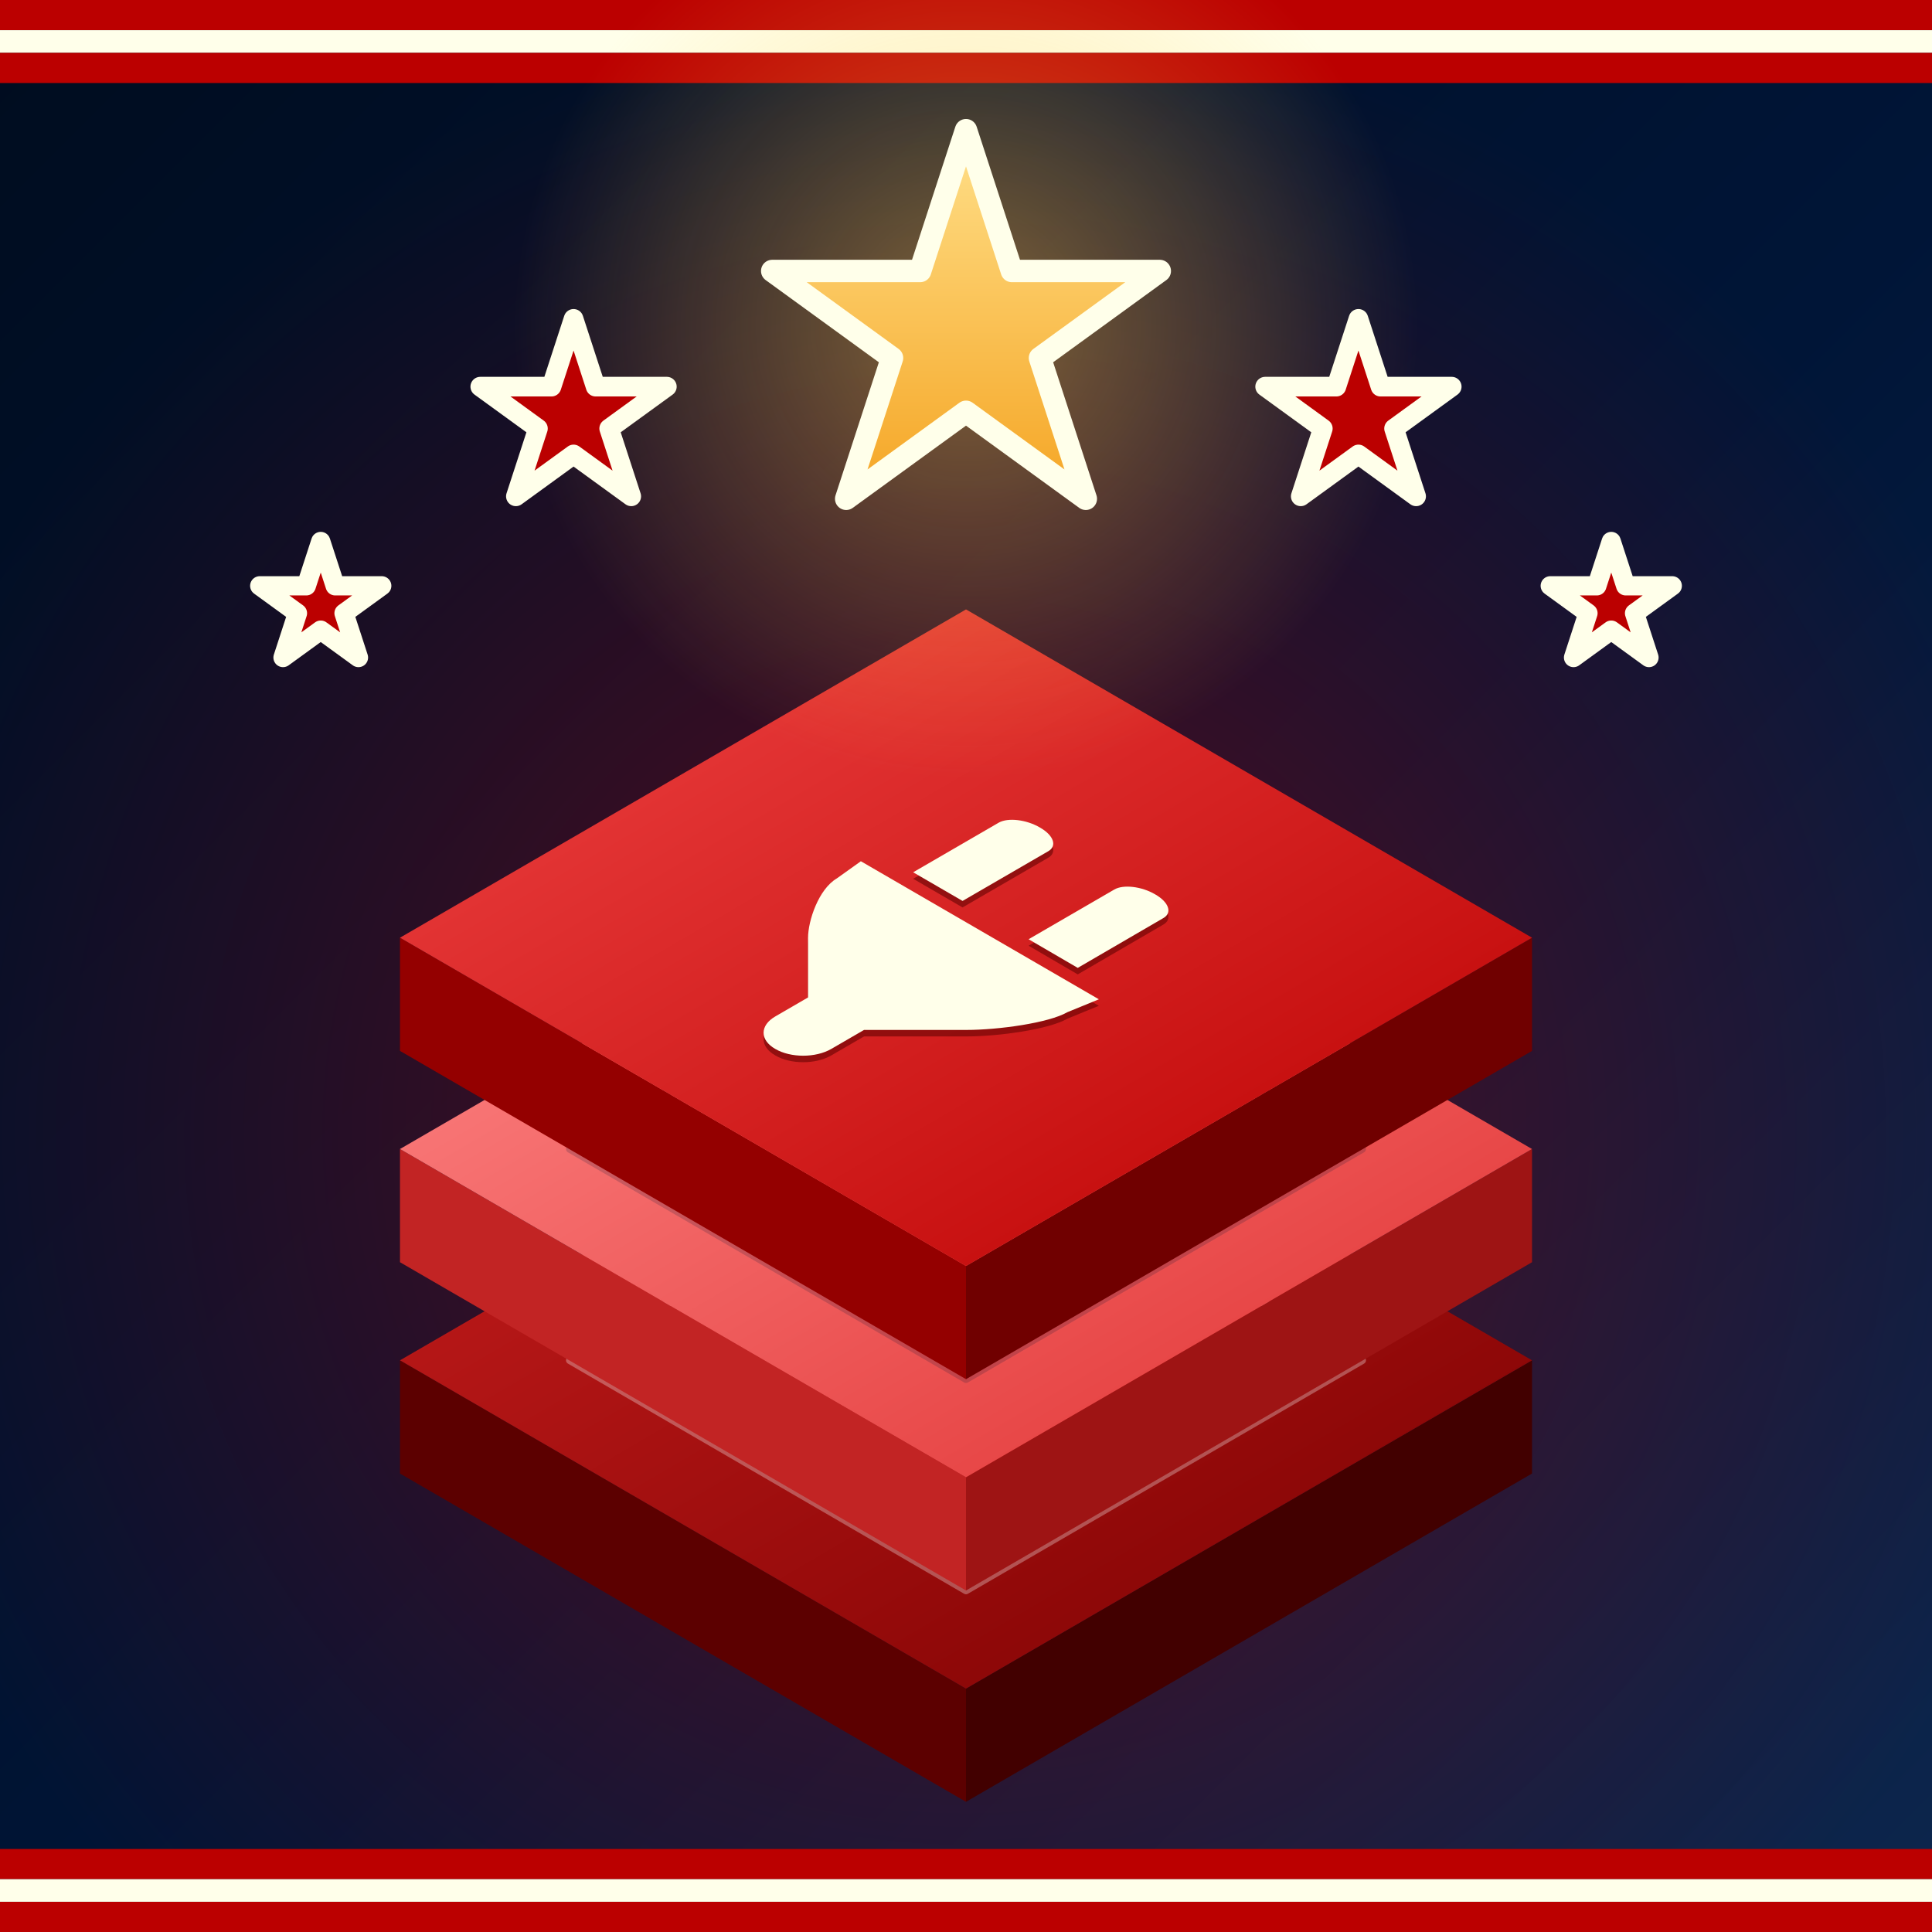
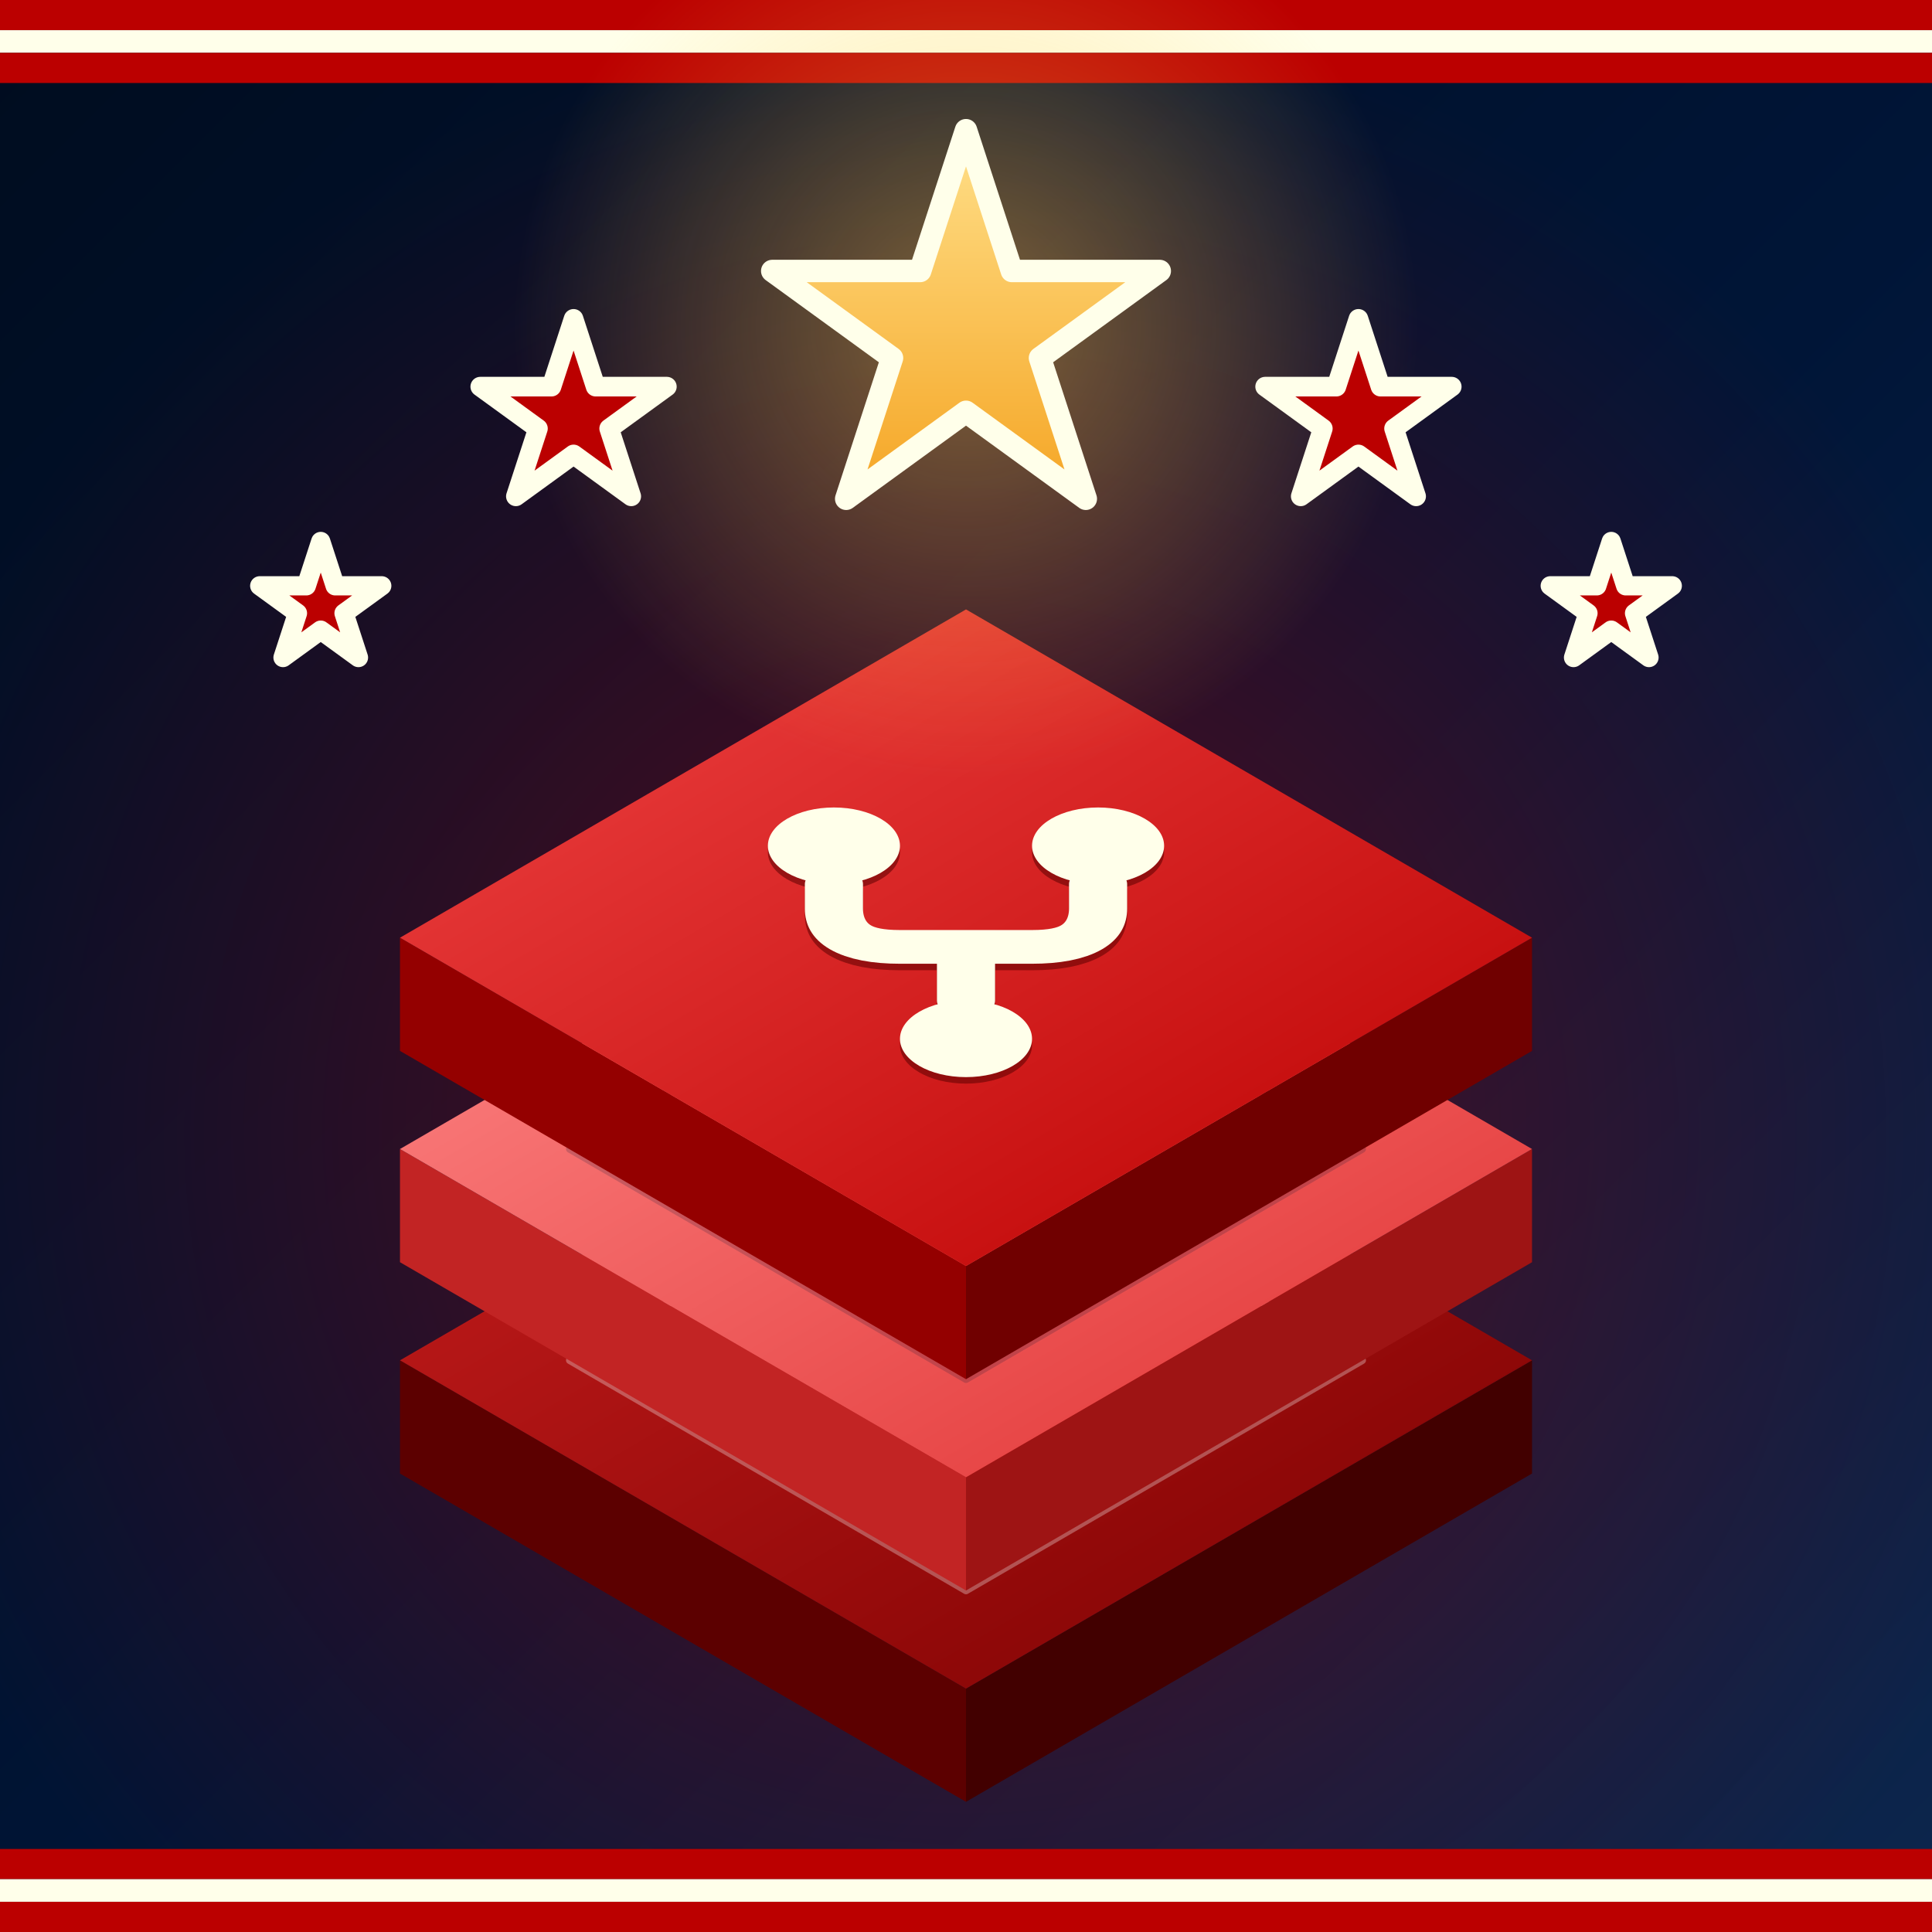
- <svg xmlns="http://www.w3.org/2000/svg" xmlns:xlink="http://www.w3.org/1999/xlink" width="256" height="256" viewBox="0 0 256 256" version="1.1" id="svg40">
+ <svg xmlns="http://www.w3.org/2000/svg" xmlns:xlink="http://www.w3.org/1999/xlink" width="256" height="256" viewBox="0 0 256 256" version="1.1" id="svg45">
  <defs id="defs15">
    <linearGradient id="bg" x1="0" y1="0" x2="1" y2="1">
      <stop offset="0" stop-color="#000c1f" id="stop1" />
      <stop offset="0.55" stop-color="#001537" id="stop2" />
      <stop offset="1" stop-color="#0d264d" id="stop3" />
    </linearGradient>
    <radialGradient id="glow-red" cx="128" cy="150" r="150" gradientUnits="userSpaceOnUse">
      <stop offset="0" stop-color="#bb0000" stop-opacity="0.45" id="stop4" />
      <stop offset="1" stop-color="#bb0000" stop-opacity="0" id="stop5" />
    </radialGradient>
    <radialGradient id="glow-gold" cx="1214" cy="76" r="120" gradientUnits="userSpaceOnUse">
      <stop offset="0" stop-color="#ffc94d" stop-opacity="0.45" id="stop6" />
      <stop offset="1" stop-color="#ffc94d" stop-opacity="0" id="stop7" />
    </radialGradient>
    <linearGradient id="gold" x1="0" y1="0" x2="0" y2="1">
      <stop offset="0" stop-color="#ffe08a" id="stop8" />
      <stop offset="1" stop-color="#f5a524" id="stop9" />
    </linearGradient>
    <linearGradient id="top-red" x1="0" y1="0" x2="1" y2="1">
      <stop offset="0" stop-color="#ef4444" id="stop10" />
      <stop offset="1" stop-color="#bb0000" id="stop11" />
    </linearGradient>
    <linearGradient id="top-cream" x1="0" y1="0" x2="1" y2="1">
      <stop offset="0" stop-color="#ff8a8a" id="stop12" />
      <stop offset="1" stop-color="#e03131" id="stop13" />
    </linearGradient>
    <linearGradient id="top-blue" x1="0" y1="0" x2="1" y2="1">
      <stop offset="0" stop-color="#c81e1e" id="stop14" />
      <stop offset="1" stop-color="#7a0000" id="stop15" />
    </linearGradient>
    <polygon id="star" points="0,-1 0.225,-0.309 0.951,-0.309 0.363,0.118 0.588,0.809 0,0.382 -0.588,0.809 -0.363,0.118 -0.951,-0.309 -0.225,-0.309" />
  </defs>
  <rect width="256" height="256" fill="url(#bg)" id="rect15" />
  <rect width="256" height="256" fill="url(#glow-red)" id="rect16" />
  <g id="g22">
    <rect y="0" width="256" height="4" fill="#bb0000" id="rect17" />
    <rect y="4" width="256" height="3" fill="#ffffea" id="rect18" />
    <rect y="7" width="256" height="4" fill="#bb0000" id="rect19" />
    <rect y="245" width="256" height="4" fill="#bb0000" id="rect20" />
    <rect y="249" width="256" height="3" fill="#ffffea" id="rect21" />
    <rect y="252" width="256" height="4" fill="#bb0000" id="rect22" />
  </g>
-   <g transform="translate(128 128) scale(0.5) translate(-1214 -245.5)" id="g40">
-     <g stroke-linejoin="round" id="g35">
+   <g transform="translate(128 128) scale(0.5) translate(-1214 -245.5)" id="g45">
+     <g stroke-linejoin="round" id="g40">
      <g transform="translate(0 350)" id="g25">
        <polygon points="1064,0 1214,87 1214,117 1064,30" fill="#5c0000" id="polygon22" />
        <polygon points="1214,87 1364,0 1364,30 1214,117" fill="#420000" id="polygon23" />
        <polygon points="1214,-87 1364,0 1214,87 1064,0" fill="url(#top-blue)" id="polygon24" />
        <polygon points="1214,-61 1319,0 1214,61 1109,0" fill="none" stroke="#ffffff" stroke-opacity="0.3" stroke-width="2" id="polygon25" />
      </g>
      <g transform="translate(0 294)" id="g29">
        <polygon points="1064,0 1214,87 1214,117 1064,30" fill="#c22424" id="polygon26" />
        <polygon points="1214,87 1364,0 1364,30 1214,117" fill="#9e1414" id="polygon27" />
        <polygon points="1214,-87 1364,0 1214,87 1064,0" fill="url(#top-cream)" id="polygon28" />
        <polygon points="1214,-61 1319,0 1214,61 1109,0" fill="none" stroke="#001537" stroke-opacity="0.18" stroke-width="2" id="polygon29" />
      </g>
-       <g transform="translate(0 238)" id="g34">
+       <g transform="translate(0 238)" id="g39">
        <polygon points="1064,0 1214,87 1214,117 1064,30" fill="#940000" id="polygon30" />
        <polygon points="1214,87 1364,0 1364,30 1214,117" fill="#700000" id="polygon31" />
        <polygon points="1214,-87 1364,0 1214,87 1064,0" fill="url(#top-red)" id="polygon32" />
-         <g transform="matrix(4.95 2.871 -4.95 2.871 1214 -57.42)" id="g33">
-           <path fill="#5c0000" fill-opacity="0.55" transform="translate(0.3 0.3) rotate(-45 10 10)" d="M13.11 4.36L9.87 7.6 8 5.73l3.24-3.24c.35-.34 1.05-.2 1.56.32.52.51.66 1.21.31 1.55zm-8 1.77l.91-1.12 9.01 9.01-1.19.84c-.71.71-2.63 1.16-3.82 1.16H6.14L4.9 17.26c-.59.59-1.54.59-2.12 0-.59-.58-.59-1.53 0-2.12l1.24-1.24v-3.88c0-1.13.4-3.19 1.09-3.89zm7.26 3.97l3.24-3.24c.34-.35 1.04-.21 1.55.31.52.51.66 1.21.31 1.55l-3.24 3.25z" id="path32" />
-           <path fill="#ffffea" transform="rotate(-45 10 10)" d="M13.11 4.36L9.87 7.6 8 5.73l3.24-3.24c.35-.34 1.05-.2 1.56.32.52.51.66 1.21.31 1.55zm-8 1.77l.91-1.12 9.01 9.01-1.19.84c-.71.71-2.63 1.16-3.82 1.16H6.14L4.9 17.26c-.59.59-1.54.59-2.12 0-.59-.58-.59-1.53 0-2.12l1.24-1.24v-3.88c0-1.13.4-3.19 1.09-3.89zm7.26 3.97l3.24-3.24c.34-.35 1.04-.21 1.55.31.52.51.66 1.21.31 1.55l-3.24 3.25z" id="path33" />
+         <g transform="matrix(4.95 2.871 -4.95 2.871 1214 -57.42)" id="g38">
+           <g transform="translate(0.3 0.3) rotate(-45 10 10)" fill="#5c0000" stroke="#5c0000" opacity="0.55" id="g34">
+             <path fill="none" stroke-width="2.2" stroke-linecap="round" stroke-linejoin="round" d="M5 6.5V8.1Q5 10.6 7.5 10.6H12.5Q15 10.6 15 8.1V6.5M10 10.6V14.1" id="path32" />
+             <circle cx="5" cy="4" r="2.5" stroke="none" id="circle32" />
+             <circle cx="15" cy="4" r="2.5" stroke="none" id="circle33" />
+             <circle cx="10" cy="16.6" r="2.5" stroke="none" id="circle34" />
+           </g>
+           <g transform="rotate(-45 10 10)" fill="#ffffea" stroke="#ffffea" id="g37">
+             <path fill="none" stroke-width="2.2" stroke-linecap="round" stroke-linejoin="round" d="M5 6.5V8.1Q5 10.6 7.5 10.6H12.5Q15 10.6 15 8.1V6.5M10 10.6V14.1" id="path34" />
+             <circle cx="5" cy="4" r="2.5" stroke="none" id="circle35" />
+             <circle cx="15" cy="4" r="2.5" stroke="none" id="circle36" />
+             <circle cx="10" cy="16.6" r="2.5" stroke="none" id="circle37" />
+           </g>
        </g>
      </g>
    </g>
-     <circle cx="1214" cy="76" r="120" fill="url(#glow-gold)" id="circle35" />
-     <g stroke-linejoin="round" id="g39">
-       <g fill="#bb0000" stroke="#ffffea" stroke-width="5" id="g38">
-         <use xlink:href="#star" transform="translate(1043 150) scale(17)" stroke-width="0.3" id="use35" />
-         <use xlink:href="#star" transform="translate(1110 100) scale(26)" stroke-width="0.2" id="use36" />
-         <use xlink:href="#star" transform="translate(1318 100) scale(26)" stroke-width="0.2" id="use37" />
-         <use xlink:href="#star" transform="translate(1385 150) scale(17)" stroke-width="0.3" id="use38" />
+     <circle cx="1214" cy="76" r="120" fill="url(#glow-gold)" id="circle40" />
+     <g stroke-linejoin="round" id="g44">
+       <g fill="#bb0000" stroke="#ffffea" stroke-width="5" id="g43">
+         <use xlink:href="#star" transform="translate(1043 150) scale(17)" stroke-width="0.3" id="use40" />
+         <use xlink:href="#star" transform="translate(1110 100) scale(26)" stroke-width="0.2" id="use41" />
+         <use xlink:href="#star" transform="translate(1318 100) scale(26)" stroke-width="0.2" id="use42" />
+         <use xlink:href="#star" transform="translate(1385 150) scale(17)" stroke-width="0.3" id="use43" />
      </g>
-       <use xlink:href="#star" transform="translate(1214 78) scale(54)" fill="url(#gold)" stroke="#ffffea" stroke-width="0.11" id="use39" />
+       <use xlink:href="#star" transform="translate(1214 78) scale(54)" fill="url(#gold)" stroke="#ffffea" stroke-width="0.11" id="use44" />
    </g>
  </g>
</svg>
